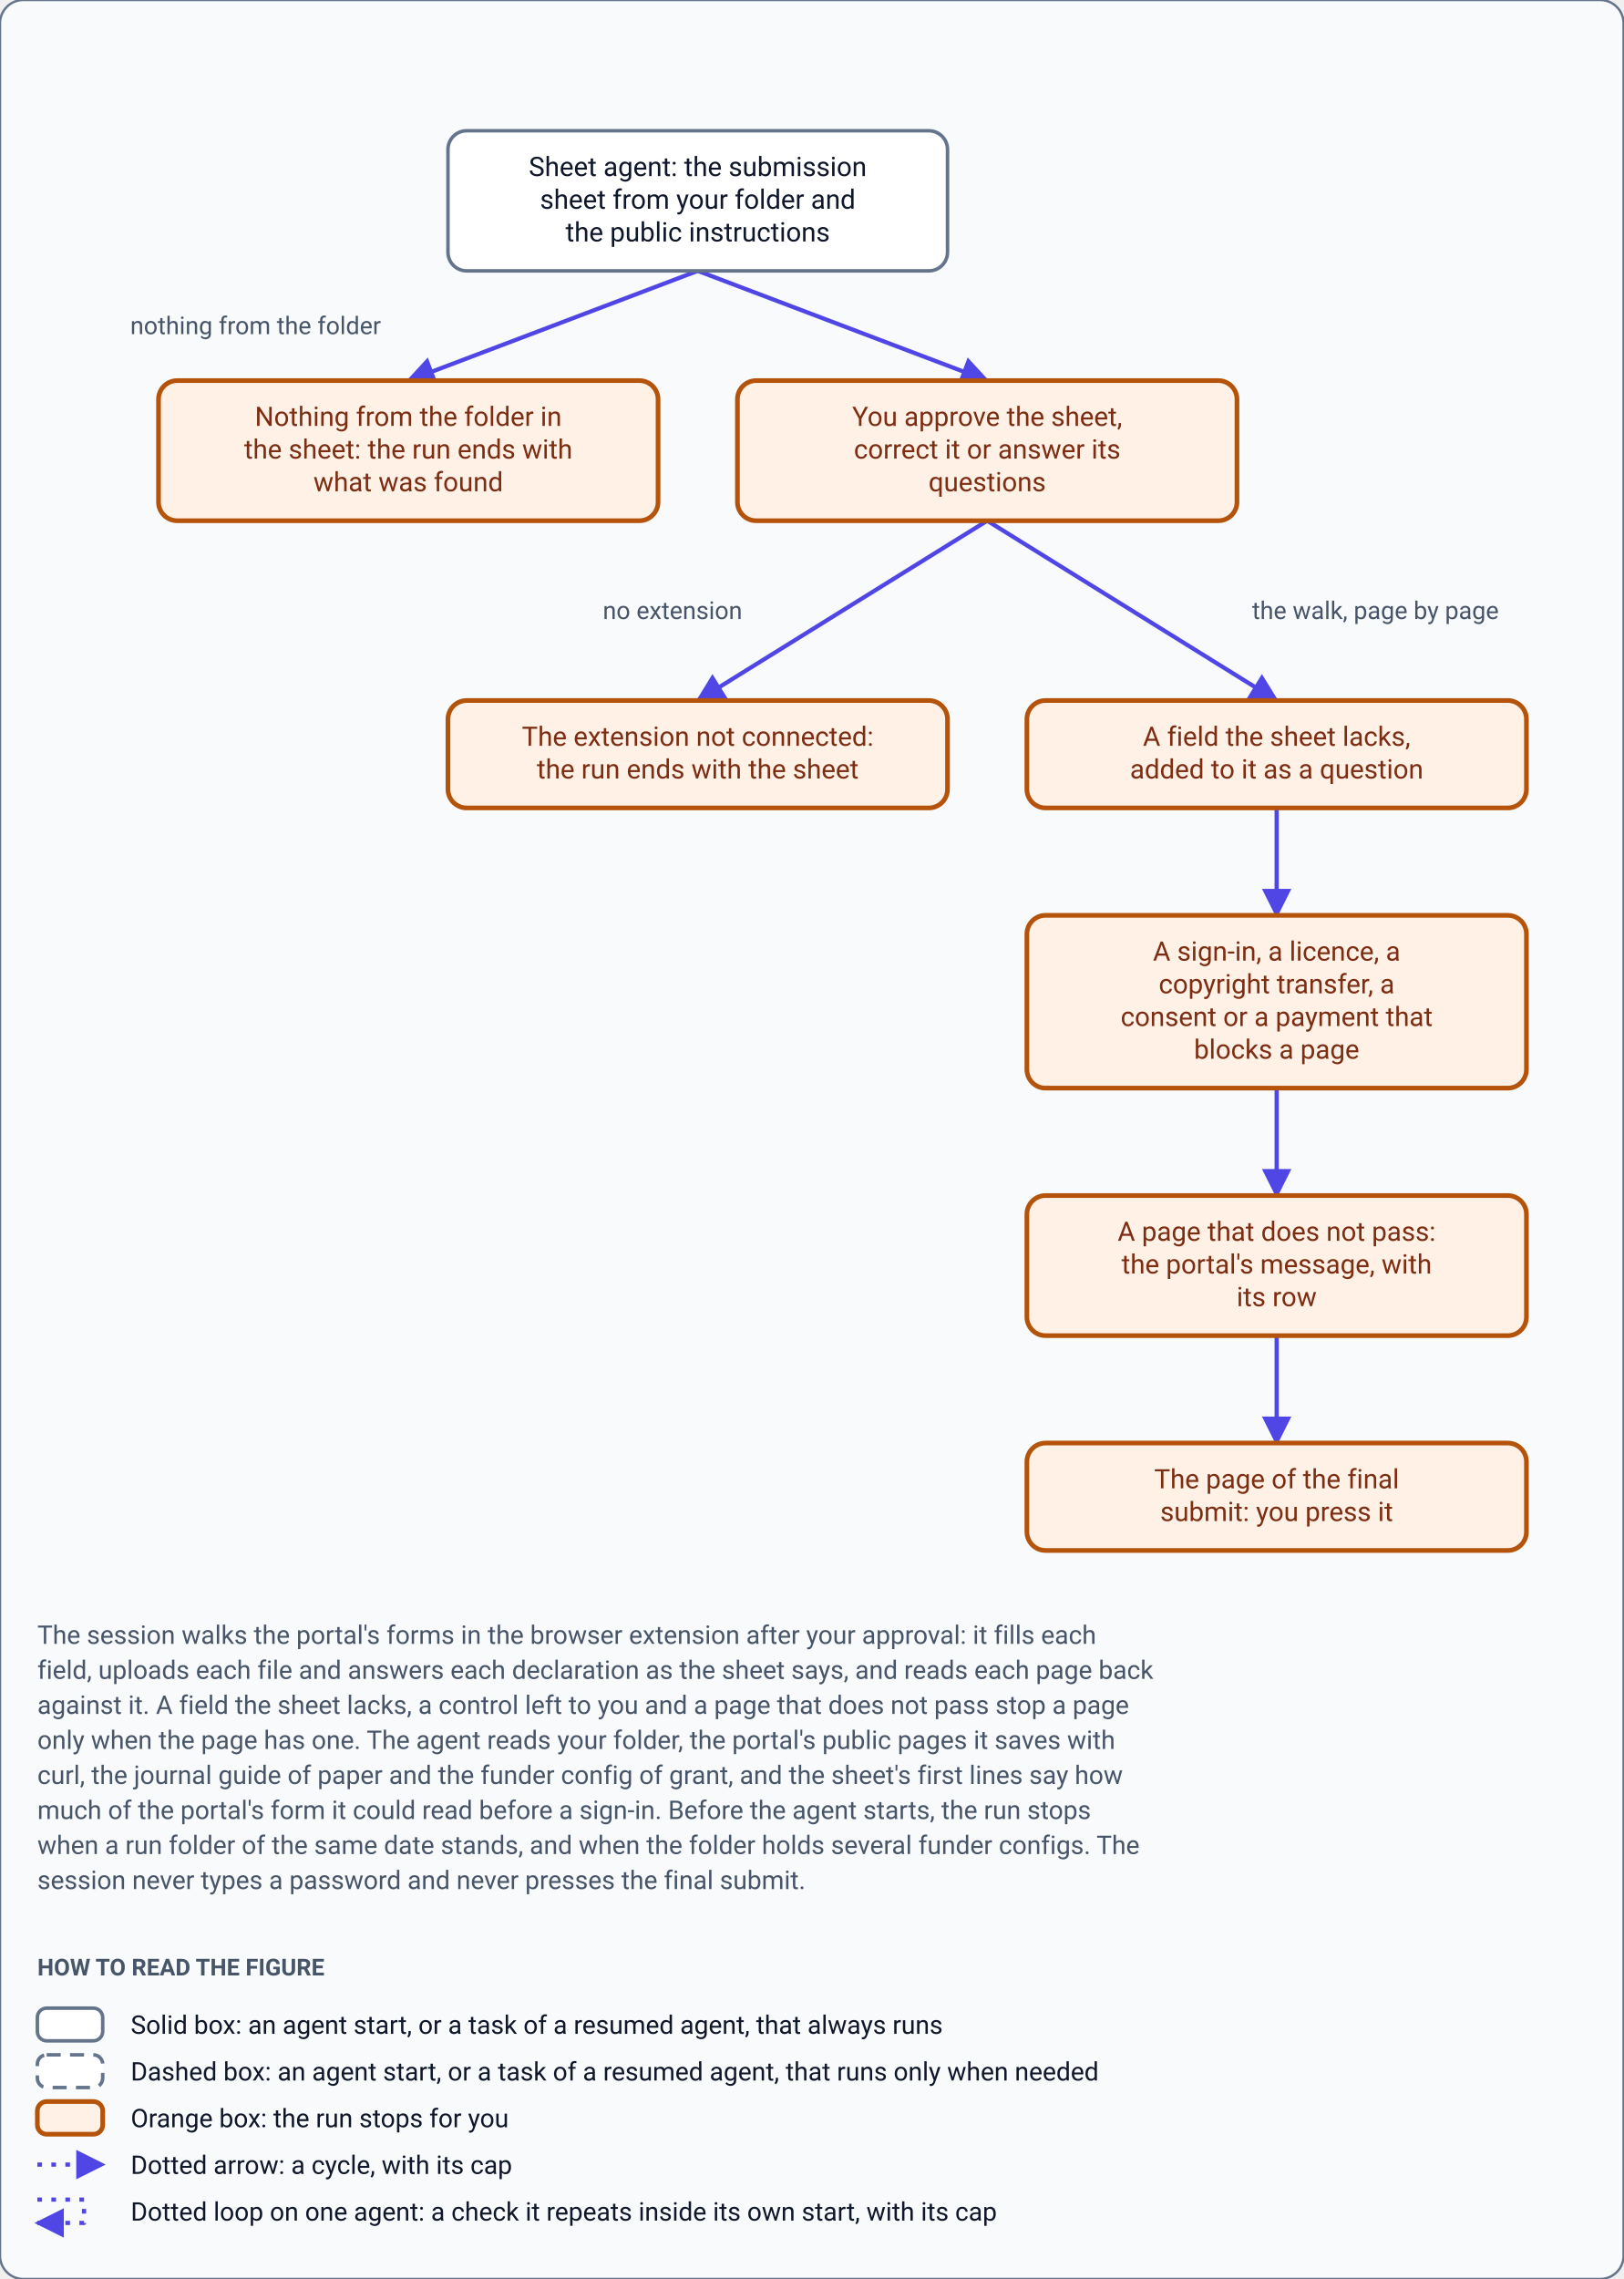
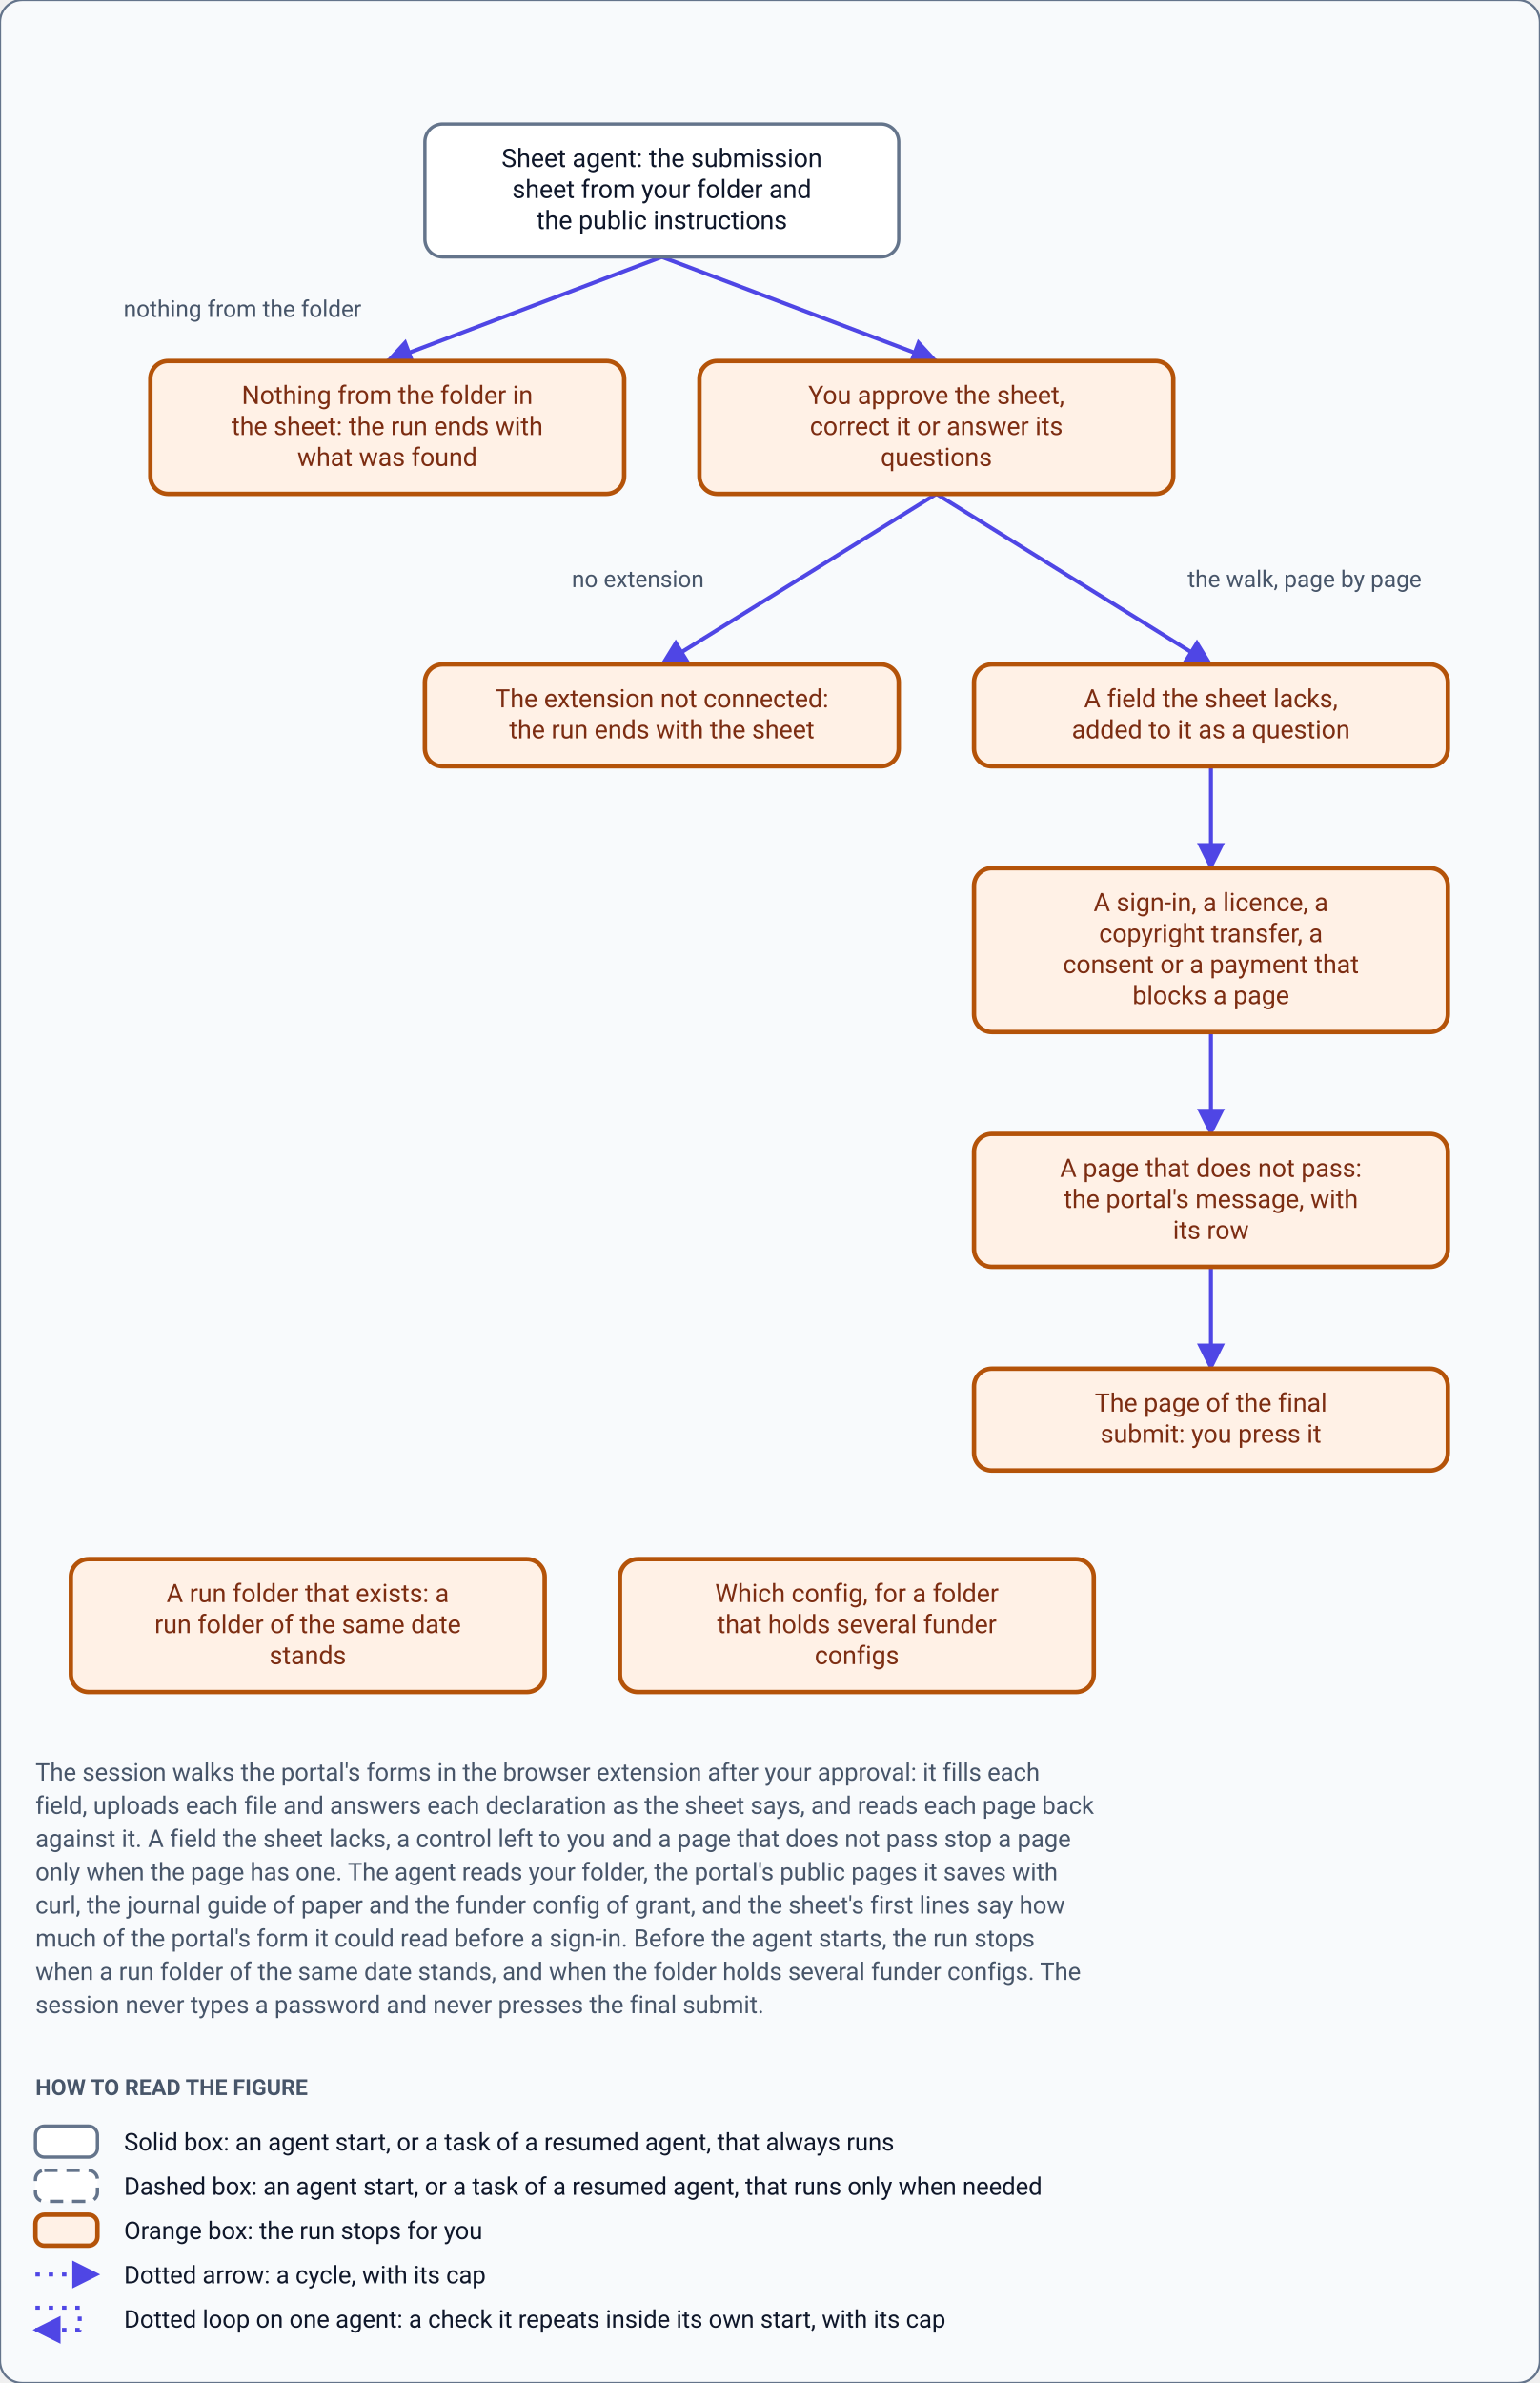
- <svg xmlns="http://www.w3.org/2000/svg" viewBox="0 0 695.5 976" width="695.5" height="976" role="img" aria-label="The submit skill. Boxes: Sheet agent: the submission sheet from your folder and the public instructions (agent); Nothing from the folder in the sheet: the run ends with what was found (stop); You approve the sheet, correct it or answer its questions (stop); The extension not connected: the run ends with the sheet (stop); A field the sheet lacks, added to it as a question (stop); A sign-in, a licence, a copyright transfer, a consent or a payment that blocks a page (stop); A page that does not pass: the portal's message, with its row (stop); The page of the final submit: you press it (stop).">
+ <svg xmlns="http://www.w3.org/2000/svg" viewBox="0 0 695.5 1076" width="695.5" height="1076" role="img" aria-label="The submit skill. Boxes: Sheet agent: the submission sheet from your folder and the public instructions (agent); Nothing from the folder in the sheet: the run ends with what was found (stop); You approve the sheet, correct it or answer its questions (stop); The extension not connected: the run ends with the sheet (stop); A field the sheet lacks, added to it as a question (stop); A sign-in, a licence, a copyright transfer, a consent or a payment that blocks a page (stop); A page that does not pass: the portal's message, with its row (stop); The page of the final submit: you press it (stop); A run folder that exists: a run folder of the same date stands (stop); Which config, for a folder that holds several funder configs (stop).">
  <defs>
    <marker id="arrow" viewBox="0 0 10 10" refX="9" refY="5" markerWidth="7" markerHeight="7" orient="auto">
      <path d="M0,0 L10,5 L0,10 z" fill="#4f46e5" />
    </marker>
  </defs>
-   <rect x="0" y="0" width="695.5" height="976" rx="10" fill="#f8fafc" stroke="#64748b" />
+   <rect x="0" y="0" width="695.5" height="1076" rx="10" fill="#f8fafc" stroke="#64748b" />
  <path d="M298.9,116 L174.9,163" fill="none" stroke="#4f46e5" stroke-width="1.8" marker-end="url(#arrow)" stroke-linejoin="round" />
  <path d="M298.9,116 L422.9,163" fill="none" stroke="#4f46e5" stroke-width="1.8" marker-end="url(#arrow)" stroke-linejoin="round" />
  <path d="M422.9,223 L298.9,300" fill="none" stroke="#4f46e5" stroke-width="1.8" marker-end="url(#arrow)" stroke-linejoin="round" />
  <path d="M422.9,223 L546.9,300" fill="none" stroke="#4f46e5" stroke-width="1.8" marker-end="url(#arrow)" stroke-linejoin="round" />
  <path d="M546.9,346 L546.9,392" fill="none" stroke="#4f46e5" stroke-width="1.8" marker-end="url(#arrow)" stroke-linejoin="round" />
  <path d="M546.9,466 L546.9,512" fill="none" stroke="#4f46e5" stroke-width="1.8" marker-end="url(#arrow)" stroke-linejoin="round" />
  <path d="M546.9,572 L546.9,618" fill="none" stroke="#4f46e5" stroke-width="1.8" marker-end="url(#arrow)" stroke-linejoin="round" />
  <rect x="191.9" y="56" width="214" height="60" rx="8" fill="#ffffff" stroke="#64748b" stroke-width="1.5" />
  <text x="298.9" y="75.4" font-family="ui-sans-serif, -apple-system, 'Segoe UI', Roboto, Helvetica, Arial, sans-serif" font-size="11.5" fill="#0f172a" font-weight="400" text-anchor="middle">Sheet agent: the submission</text>
  <text x="298.9" y="89.4" font-family="ui-sans-serif, -apple-system, 'Segoe UI', Roboto, Helvetica, Arial, sans-serif" font-size="11.5" fill="#0f172a" font-weight="400" text-anchor="middle">sheet from your folder and</text>
  <text x="298.9" y="103.4" font-family="ui-sans-serif, -apple-system, 'Segoe UI', Roboto, Helvetica, Arial, sans-serif" font-size="11.5" fill="#0f172a" font-weight="400" text-anchor="middle">the public instructions</text>
  <rect x="67.9" y="163" width="214" height="60" rx="8" fill="#fff1e6" stroke="#b45309" stroke-width="2" />
  <text x="174.9" y="182.4" font-family="ui-sans-serif, -apple-system, 'Segoe UI', Roboto, Helvetica, Arial, sans-serif" font-size="11.5" fill="#7c2d12" font-weight="400" text-anchor="middle">Nothing from the folder in</text>
  <text x="174.9" y="196.4" font-family="ui-sans-serif, -apple-system, 'Segoe UI', Roboto, Helvetica, Arial, sans-serif" font-size="11.5" fill="#7c2d12" font-weight="400" text-anchor="middle">the sheet: the run ends with</text>
  <text x="174.9" y="210.4" font-family="ui-sans-serif, -apple-system, 'Segoe UI', Roboto, Helvetica, Arial, sans-serif" font-size="11.5" fill="#7c2d12" font-weight="400" text-anchor="middle">what was found</text>
  <rect x="315.9" y="163" width="214" height="60" rx="8" fill="#fff1e6" stroke="#b45309" stroke-width="2" />
  <text x="422.9" y="182.4" font-family="ui-sans-serif, -apple-system, 'Segoe UI', Roboto, Helvetica, Arial, sans-serif" font-size="11.5" fill="#7c2d12" font-weight="400" text-anchor="middle">You approve the sheet,</text>
  <text x="422.9" y="196.4" font-family="ui-sans-serif, -apple-system, 'Segoe UI', Roboto, Helvetica, Arial, sans-serif" font-size="11.5" fill="#7c2d12" font-weight="400" text-anchor="middle">correct it or answer its</text>
  <text x="422.9" y="210.4" font-family="ui-sans-serif, -apple-system, 'Segoe UI', Roboto, Helvetica, Arial, sans-serif" font-size="11.5" fill="#7c2d12" font-weight="400" text-anchor="middle">questions</text>
  <rect x="191.9" y="300" width="214" height="46" rx="8" fill="#fff1e6" stroke="#b45309" stroke-width="2" />
  <text x="298.9" y="319.4" font-family="ui-sans-serif, -apple-system, 'Segoe UI', Roboto, Helvetica, Arial, sans-serif" font-size="11.5" fill="#7c2d12" font-weight="400" text-anchor="middle">The extension not connected:</text>
  <text x="298.9" y="333.4" font-family="ui-sans-serif, -apple-system, 'Segoe UI', Roboto, Helvetica, Arial, sans-serif" font-size="11.5" fill="#7c2d12" font-weight="400" text-anchor="middle">the run ends with the sheet</text>
  <rect x="439.9" y="300" width="214" height="46" rx="8" fill="#fff1e6" stroke="#b45309" stroke-width="2" />
  <text x="546.9" y="319.4" font-family="ui-sans-serif, -apple-system, 'Segoe UI', Roboto, Helvetica, Arial, sans-serif" font-size="11.5" fill="#7c2d12" font-weight="400" text-anchor="middle">A field the sheet lacks,</text>
  <text x="546.9" y="333.4" font-family="ui-sans-serif, -apple-system, 'Segoe UI', Roboto, Helvetica, Arial, sans-serif" font-size="11.5" fill="#7c2d12" font-weight="400" text-anchor="middle">added to it as a question</text>
  <rect x="439.9" y="392" width="214" height="74" rx="8" fill="#fff1e6" stroke="#b45309" stroke-width="2" />
  <text x="546.9" y="411.4" font-family="ui-sans-serif, -apple-system, 'Segoe UI', Roboto, Helvetica, Arial, sans-serif" font-size="11.5" fill="#7c2d12" font-weight="400" text-anchor="middle">A sign-in, a licence, a</text>
  <text x="546.9" y="425.4" font-family="ui-sans-serif, -apple-system, 'Segoe UI', Roboto, Helvetica, Arial, sans-serif" font-size="11.5" fill="#7c2d12" font-weight="400" text-anchor="middle">copyright transfer, a</text>
  <text x="546.9" y="439.4" font-family="ui-sans-serif, -apple-system, 'Segoe UI', Roboto, Helvetica, Arial, sans-serif" font-size="11.5" fill="#7c2d12" font-weight="400" text-anchor="middle">consent or a payment that</text>
  <text x="546.9" y="453.4" font-family="ui-sans-serif, -apple-system, 'Segoe UI', Roboto, Helvetica, Arial, sans-serif" font-size="11.5" fill="#7c2d12" font-weight="400" text-anchor="middle">blocks a page</text>
  <rect x="439.9" y="512" width="214" height="60" rx="8" fill="#fff1e6" stroke="#b45309" stroke-width="2" />
  <text x="546.9" y="531.4" font-family="ui-sans-serif, -apple-system, 'Segoe UI', Roboto, Helvetica, Arial, sans-serif" font-size="11.5" fill="#7c2d12" font-weight="400" text-anchor="middle">A page that does not pass:</text>
  <text x="546.9" y="545.4" font-family="ui-sans-serif, -apple-system, 'Segoe UI', Roboto, Helvetica, Arial, sans-serif" font-size="11.5" fill="#7c2d12" font-weight="400" text-anchor="middle">the portal's message, with</text>
  <text x="546.9" y="559.4" font-family="ui-sans-serif, -apple-system, 'Segoe UI', Roboto, Helvetica, Arial, sans-serif" font-size="11.5" fill="#7c2d12" font-weight="400" text-anchor="middle">its row</text>
  <rect x="439.9" y="618" width="214" height="46" rx="8" fill="#fff1e6" stroke="#b45309" stroke-width="2" />
  <text x="546.9" y="637.4" font-family="ui-sans-serif, -apple-system, 'Segoe UI', Roboto, Helvetica, Arial, sans-serif" font-size="11.5" fill="#7c2d12" font-weight="400" text-anchor="middle">The page of the final</text>
  <text x="546.9" y="651.4" font-family="ui-sans-serif, -apple-system, 'Segoe UI', Roboto, Helvetica, Arial, sans-serif" font-size="11.5" fill="#7c2d12" font-weight="400" text-anchor="middle">submit: you press it</text>
+   <rect x="32" y="704" width="214" height="60" rx="8" fill="#fff1e6" stroke="#b45309" stroke-width="2" />
+   <text x="139" y="723.4" font-family="ui-sans-serif, -apple-system, 'Segoe UI', Roboto, Helvetica, Arial, sans-serif" font-size="11.5" fill="#7c2d12" font-weight="400" text-anchor="middle">A run folder that exists: a</text>
+   <text x="139" y="737.4" font-family="ui-sans-serif, -apple-system, 'Segoe UI', Roboto, Helvetica, Arial, sans-serif" font-size="11.5" fill="#7c2d12" font-weight="400" text-anchor="middle">run folder of the same date</text>
+   <text x="139" y="751.4" font-family="ui-sans-serif, -apple-system, 'Segoe UI', Roboto, Helvetica, Arial, sans-serif" font-size="11.5" fill="#7c2d12" font-weight="400" text-anchor="middle">stands</text>
+   <rect x="280" y="704" width="214" height="60" rx="8" fill="#fff1e6" stroke="#b45309" stroke-width="2" />
+   <text x="387" y="723.4" font-family="ui-sans-serif, -apple-system, 'Segoe UI', Roboto, Helvetica, Arial, sans-serif" font-size="11.5" fill="#7c2d12" font-weight="400" text-anchor="middle">Which config, for a folder</text>
+   <text x="387" y="737.4" font-family="ui-sans-serif, -apple-system, 'Segoe UI', Roboto, Helvetica, Arial, sans-serif" font-size="11.5" fill="#7c2d12" font-weight="400" text-anchor="middle">that holds several funder</text>
+   <text x="387" y="751.4" font-family="ui-sans-serif, -apple-system, 'Segoe UI', Roboto, Helvetica, Arial, sans-serif" font-size="11.5" fill="#7c2d12" font-weight="400" text-anchor="middle">configs</text>
  <text x="109.5" y="143.1" font-family="ui-sans-serif, -apple-system, 'Segoe UI', Roboto, Helvetica, Arial, sans-serif" font-size="10.5" fill="#475569" font-weight="400" text-anchor="middle" stroke="#f8fafc" stroke-width="4" stroke-linejoin="round" paint-order="stroke">nothing from the folder</text>
  <text x="288.1" y="265.1" font-family="ui-sans-serif, -apple-system, 'Segoe UI', Roboto, Helvetica, Arial, sans-serif" font-size="10.5" fill="#475569" font-weight="400" text-anchor="middle" stroke="#f8fafc" stroke-width="4" stroke-linejoin="round" paint-order="stroke">no extension</text>
  <text x="589.2" y="265.1" font-family="ui-sans-serif, -apple-system, 'Segoe UI', Roboto, Helvetica, Arial, sans-serif" font-size="10.5" fill="#475569" font-weight="400" text-anchor="middle" stroke="#f8fafc" stroke-width="4" stroke-linejoin="round" paint-order="stroke">the walk, page by page</text>
-   <text x="16" y="704" font-family="ui-sans-serif, -apple-system, 'Segoe UI', Roboto, Helvetica, Arial, sans-serif" font-size="11" fill="#475569" font-weight="400" text-anchor="start">The session walks the portal's forms in the browser extension after your approval: it fills each</text>
-   <text x="16" y="719" font-family="ui-sans-serif, -apple-system, 'Segoe UI', Roboto, Helvetica, Arial, sans-serif" font-size="11" fill="#475569" font-weight="400" text-anchor="start">field, uploads each file and answers each declaration as the sheet says, and reads each page back</text>
-   <text x="16" y="734" font-family="ui-sans-serif, -apple-system, 'Segoe UI', Roboto, Helvetica, Arial, sans-serif" font-size="11" fill="#475569" font-weight="400" text-anchor="start">against it. A field the sheet lacks, a control left to you and a page that does not pass stop a page</text>
-   <text x="16" y="749" font-family="ui-sans-serif, -apple-system, 'Segoe UI', Roboto, Helvetica, Arial, sans-serif" font-size="11" fill="#475569" font-weight="400" text-anchor="start">only when the page has one. The agent reads your folder, the portal's public pages it saves with</text>
-   <text x="16" y="764" font-family="ui-sans-serif, -apple-system, 'Segoe UI', Roboto, Helvetica, Arial, sans-serif" font-size="11" fill="#475569" font-weight="400" text-anchor="start">curl, the journal guide of paper and the funder config of grant, and the sheet's first lines say how</text>
-   <text x="16" y="779" font-family="ui-sans-serif, -apple-system, 'Segoe UI', Roboto, Helvetica, Arial, sans-serif" font-size="11" fill="#475569" font-weight="400" text-anchor="start">much of the portal's form it could read before a sign-in. Before the agent starts, the run stops</text>
-   <text x="16" y="794" font-family="ui-sans-serif, -apple-system, 'Segoe UI', Roboto, Helvetica, Arial, sans-serif" font-size="11" fill="#475569" font-weight="400" text-anchor="start">when a run folder of the same date stands, and when the folder holds several funder configs. The</text>
-   <text x="16" y="809" font-family="ui-sans-serif, -apple-system, 'Segoe UI', Roboto, Helvetica, Arial, sans-serif" font-size="11" fill="#475569" font-weight="400" text-anchor="start">session never types a password and never presses the final submit.</text>
-   <text x="16" y="846" font-family="ui-sans-serif, -apple-system, 'Segoe UI', Roboto, Helvetica, Arial, sans-serif" font-size="10" fill="#475569" font-weight="700" text-anchor="start">HOW TO READ THE FIGURE</text>
-   <rect x="16" y="860" width="28" height="14" rx="4" fill="#ffffff" stroke="#64748b" stroke-width="1.5" />
-   <text x="56" y="871" font-family="ui-sans-serif, -apple-system, 'Segoe UI', Roboto, Helvetica, Arial, sans-serif" font-size="11" fill="#0f172a" font-weight="400" text-anchor="start">Solid box: an agent start, or a task of a resumed agent, that always runs</text>
-   <rect x="16" y="880" width="28" height="14" rx="4" fill="#ffffff" stroke="#64748b" stroke-width="1.5" stroke-dasharray="6 4" />
-   <text x="56" y="891" font-family="ui-sans-serif, -apple-system, 'Segoe UI', Roboto, Helvetica, Arial, sans-serif" font-size="11" fill="#0f172a" font-weight="400" text-anchor="start">Dashed box: an agent start, or a task of a resumed agent, that runs only when needed</text>
-   <rect x="16" y="900" width="28" height="14" rx="4" fill="#fff1e6" stroke="#b45309" stroke-width="2" />
-   <text x="56" y="911" font-family="ui-sans-serif, -apple-system, 'Segoe UI', Roboto, Helvetica, Arial, sans-serif" font-size="11" fill="#0f172a" font-weight="400" text-anchor="start">Orange box: the run stops for you</text>
-   <path d="M16,927 L44,927" fill="none" stroke="#4f46e5" stroke-width="1.8" stroke-dasharray="2 4" marker-end="url(#arrow)" stroke-linejoin="round" />
-   <text x="56" y="931" font-family="ui-sans-serif, -apple-system, 'Segoe UI', Roboto, Helvetica, Arial, sans-serif" font-size="11" fill="#0f172a" font-weight="400" text-anchor="start">Dotted arrow: a cycle, with its cap</text>
-   <path d="M16,942 L36,942 L36,952 L16,952" fill="none" stroke="#4f46e5" stroke-width="1.8" stroke-dasharray="2 4" marker-end="url(#arrow)" stroke-linejoin="round" />
-   <text x="56" y="951" font-family="ui-sans-serif, -apple-system, 'Segoe UI', Roboto, Helvetica, Arial, sans-serif" font-size="11" fill="#0f172a" font-weight="400" text-anchor="start">Dotted loop on one agent: a check it repeats inside its own start, with its cap</text>
+   <text x="16" y="804" font-family="ui-sans-serif, -apple-system, 'Segoe UI', Roboto, Helvetica, Arial, sans-serif" font-size="11" fill="#475569" font-weight="400" text-anchor="start">The session walks the portal's forms in the browser extension after your approval: it fills each</text>
+   <text x="16" y="819" font-family="ui-sans-serif, -apple-system, 'Segoe UI', Roboto, Helvetica, Arial, sans-serif" font-size="11" fill="#475569" font-weight="400" text-anchor="start">field, uploads each file and answers each declaration as the sheet says, and reads each page back</text>
+   <text x="16" y="834" font-family="ui-sans-serif, -apple-system, 'Segoe UI', Roboto, Helvetica, Arial, sans-serif" font-size="11" fill="#475569" font-weight="400" text-anchor="start">against it. A field the sheet lacks, a control left to you and a page that does not pass stop a page</text>
+   <text x="16" y="849" font-family="ui-sans-serif, -apple-system, 'Segoe UI', Roboto, Helvetica, Arial, sans-serif" font-size="11" fill="#475569" font-weight="400" text-anchor="start">only when the page has one. The agent reads your folder, the portal's public pages it saves with</text>
+   <text x="16" y="864" font-family="ui-sans-serif, -apple-system, 'Segoe UI', Roboto, Helvetica, Arial, sans-serif" font-size="11" fill="#475569" font-weight="400" text-anchor="start">curl, the journal guide of paper and the funder config of grant, and the sheet's first lines say how</text>
+   <text x="16" y="879" font-family="ui-sans-serif, -apple-system, 'Segoe UI', Roboto, Helvetica, Arial, sans-serif" font-size="11" fill="#475569" font-weight="400" text-anchor="start">much of the portal's form it could read before a sign-in. Before the agent starts, the run stops</text>
+   <text x="16" y="894" font-family="ui-sans-serif, -apple-system, 'Segoe UI', Roboto, Helvetica, Arial, sans-serif" font-size="11" fill="#475569" font-weight="400" text-anchor="start">when a run folder of the same date stands, and when the folder holds several funder configs. The</text>
+   <text x="16" y="909" font-family="ui-sans-serif, -apple-system, 'Segoe UI', Roboto, Helvetica, Arial, sans-serif" font-size="11" fill="#475569" font-weight="400" text-anchor="start">session never types a password and never presses the final submit.</text>
+   <text x="16" y="946" font-family="ui-sans-serif, -apple-system, 'Segoe UI', Roboto, Helvetica, Arial, sans-serif" font-size="10" fill="#475569" font-weight="700" text-anchor="start">HOW TO READ THE FIGURE</text>
+   <rect x="16" y="960" width="28" height="14" rx="4" fill="#ffffff" stroke="#64748b" stroke-width="1.5" />
+   <text x="56" y="971" font-family="ui-sans-serif, -apple-system, 'Segoe UI', Roboto, Helvetica, Arial, sans-serif" font-size="11" fill="#0f172a" font-weight="400" text-anchor="start">Solid box: an agent start, or a task of a resumed agent, that always runs</text>
+   <rect x="16" y="980" width="28" height="14" rx="4" fill="#ffffff" stroke="#64748b" stroke-width="1.5" stroke-dasharray="6 4" />
+   <text x="56" y="991" font-family="ui-sans-serif, -apple-system, 'Segoe UI', Roboto, Helvetica, Arial, sans-serif" font-size="11" fill="#0f172a" font-weight="400" text-anchor="start">Dashed box: an agent start, or a task of a resumed agent, that runs only when needed</text>
+   <rect x="16" y="1000" width="28" height="14" rx="4" fill="#fff1e6" stroke="#b45309" stroke-width="2" />
+   <text x="56" y="1011" font-family="ui-sans-serif, -apple-system, 'Segoe UI', Roboto, Helvetica, Arial, sans-serif" font-size="11" fill="#0f172a" font-weight="400" text-anchor="start">Orange box: the run stops for you</text>
+   <path d="M16,1027 L44,1027" fill="none" stroke="#4f46e5" stroke-width="1.8" stroke-dasharray="2 4" marker-end="url(#arrow)" stroke-linejoin="round" />
+   <text x="56" y="1031" font-family="ui-sans-serif, -apple-system, 'Segoe UI', Roboto, Helvetica, Arial, sans-serif" font-size="11" fill="#0f172a" font-weight="400" text-anchor="start">Dotted arrow: a cycle, with its cap</text>
+   <path d="M16,1042 L36,1042 L36,1052 L16,1052" fill="none" stroke="#4f46e5" stroke-width="1.8" stroke-dasharray="2 4" marker-end="url(#arrow)" stroke-linejoin="round" />
+   <text x="56" y="1051" font-family="ui-sans-serif, -apple-system, 'Segoe UI', Roboto, Helvetica, Arial, sans-serif" font-size="11" fill="#0f172a" font-weight="400" text-anchor="start">Dotted loop on one agent: a check it repeats inside its own start, with its cap</text>
</svg>
